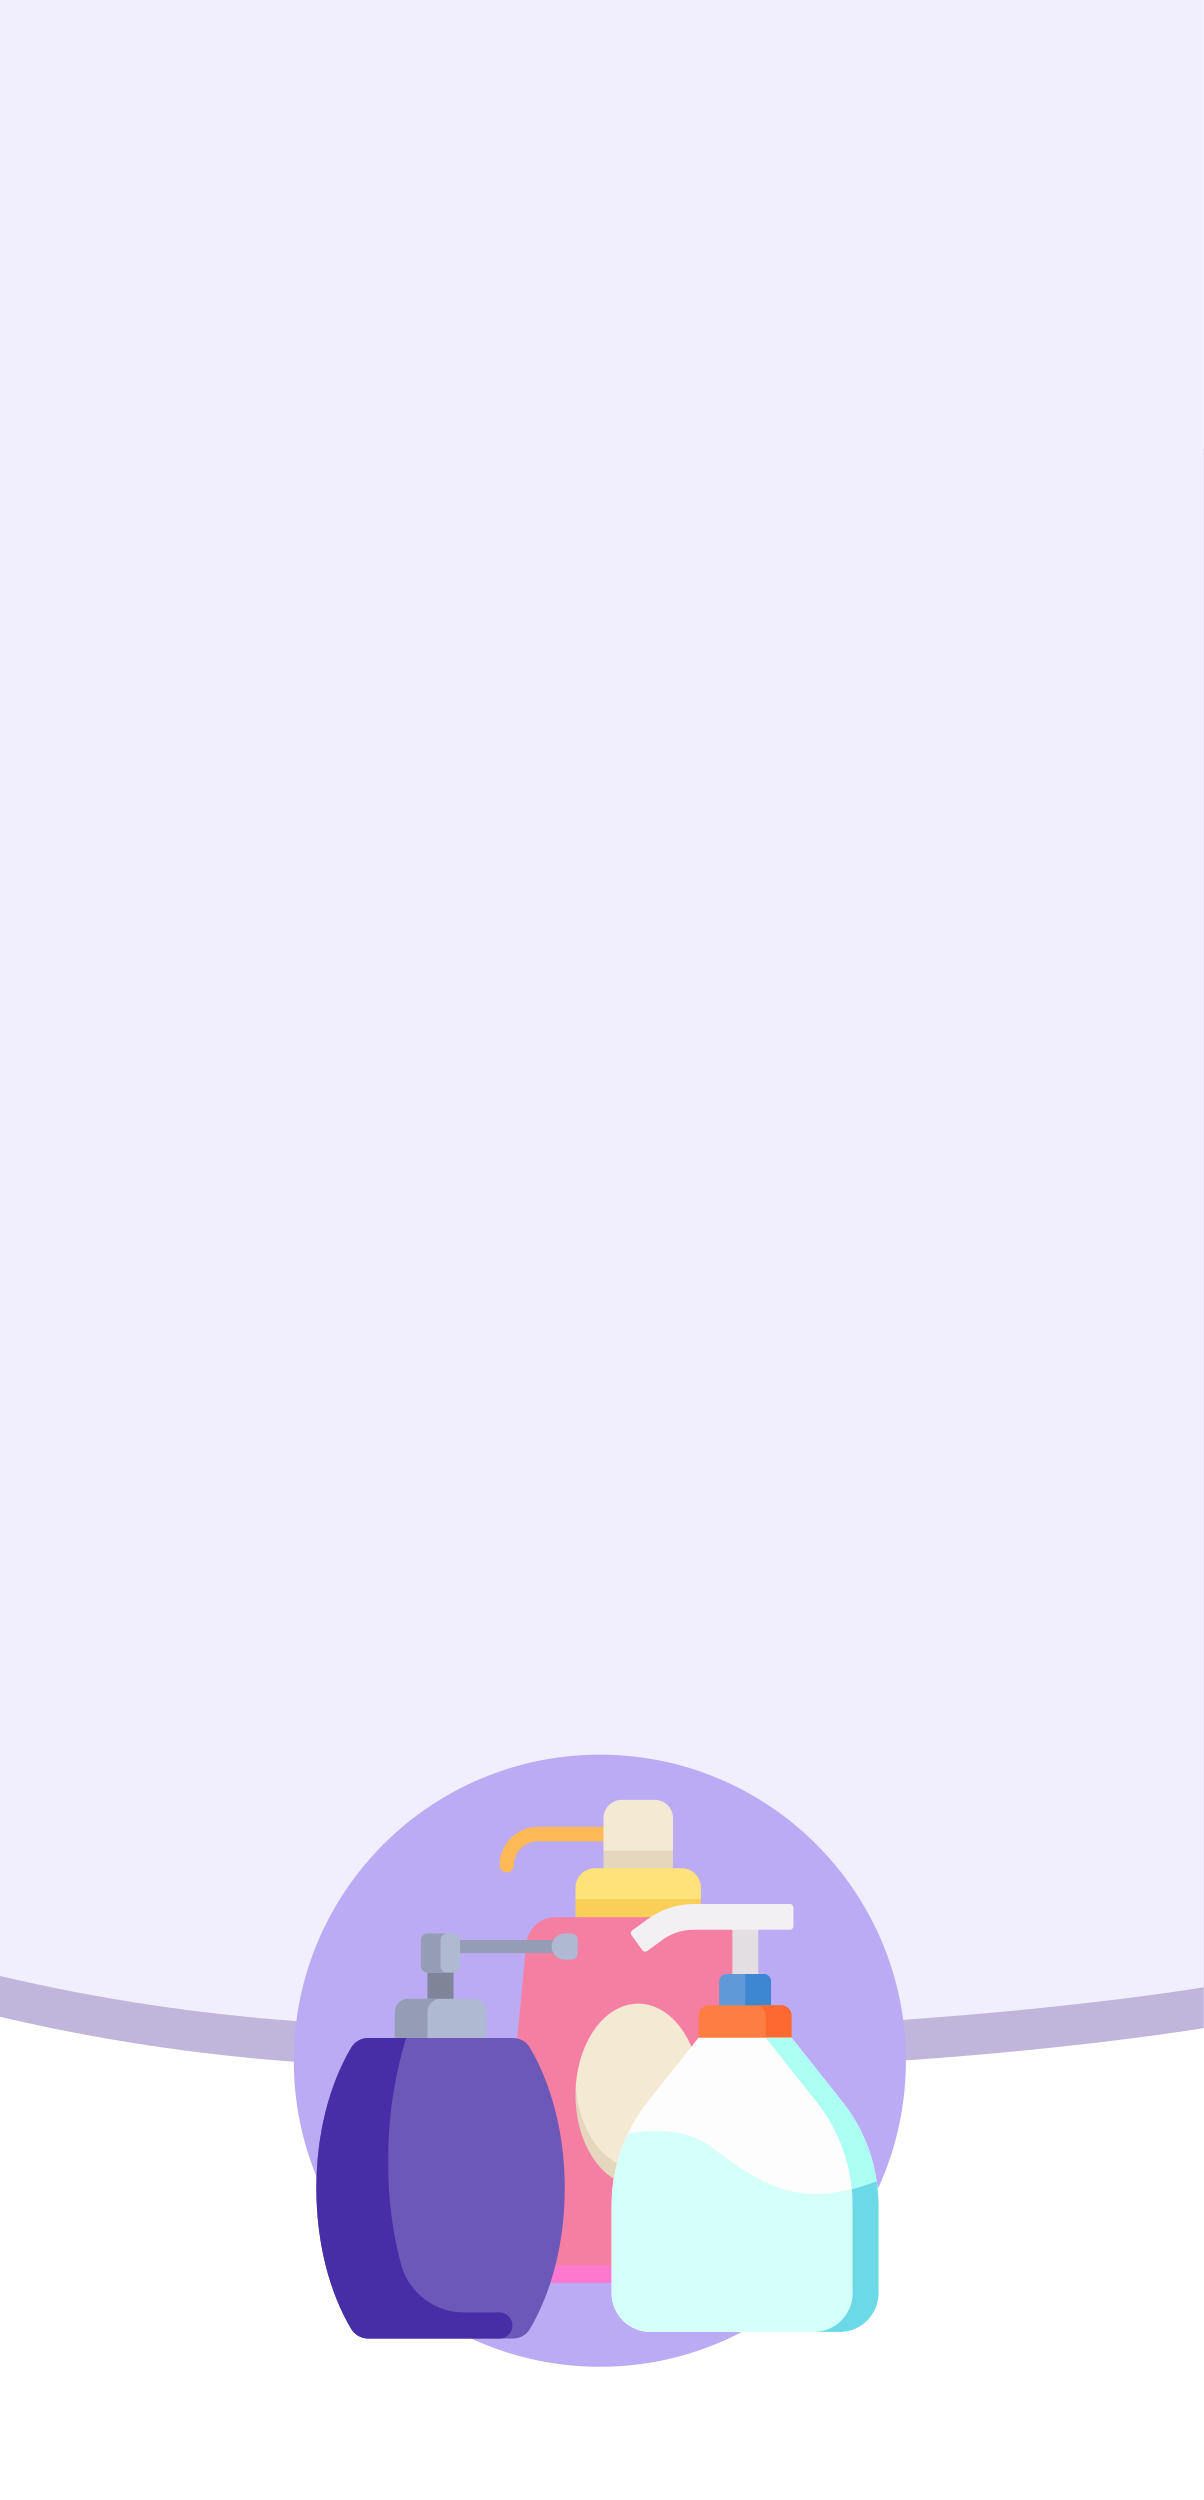
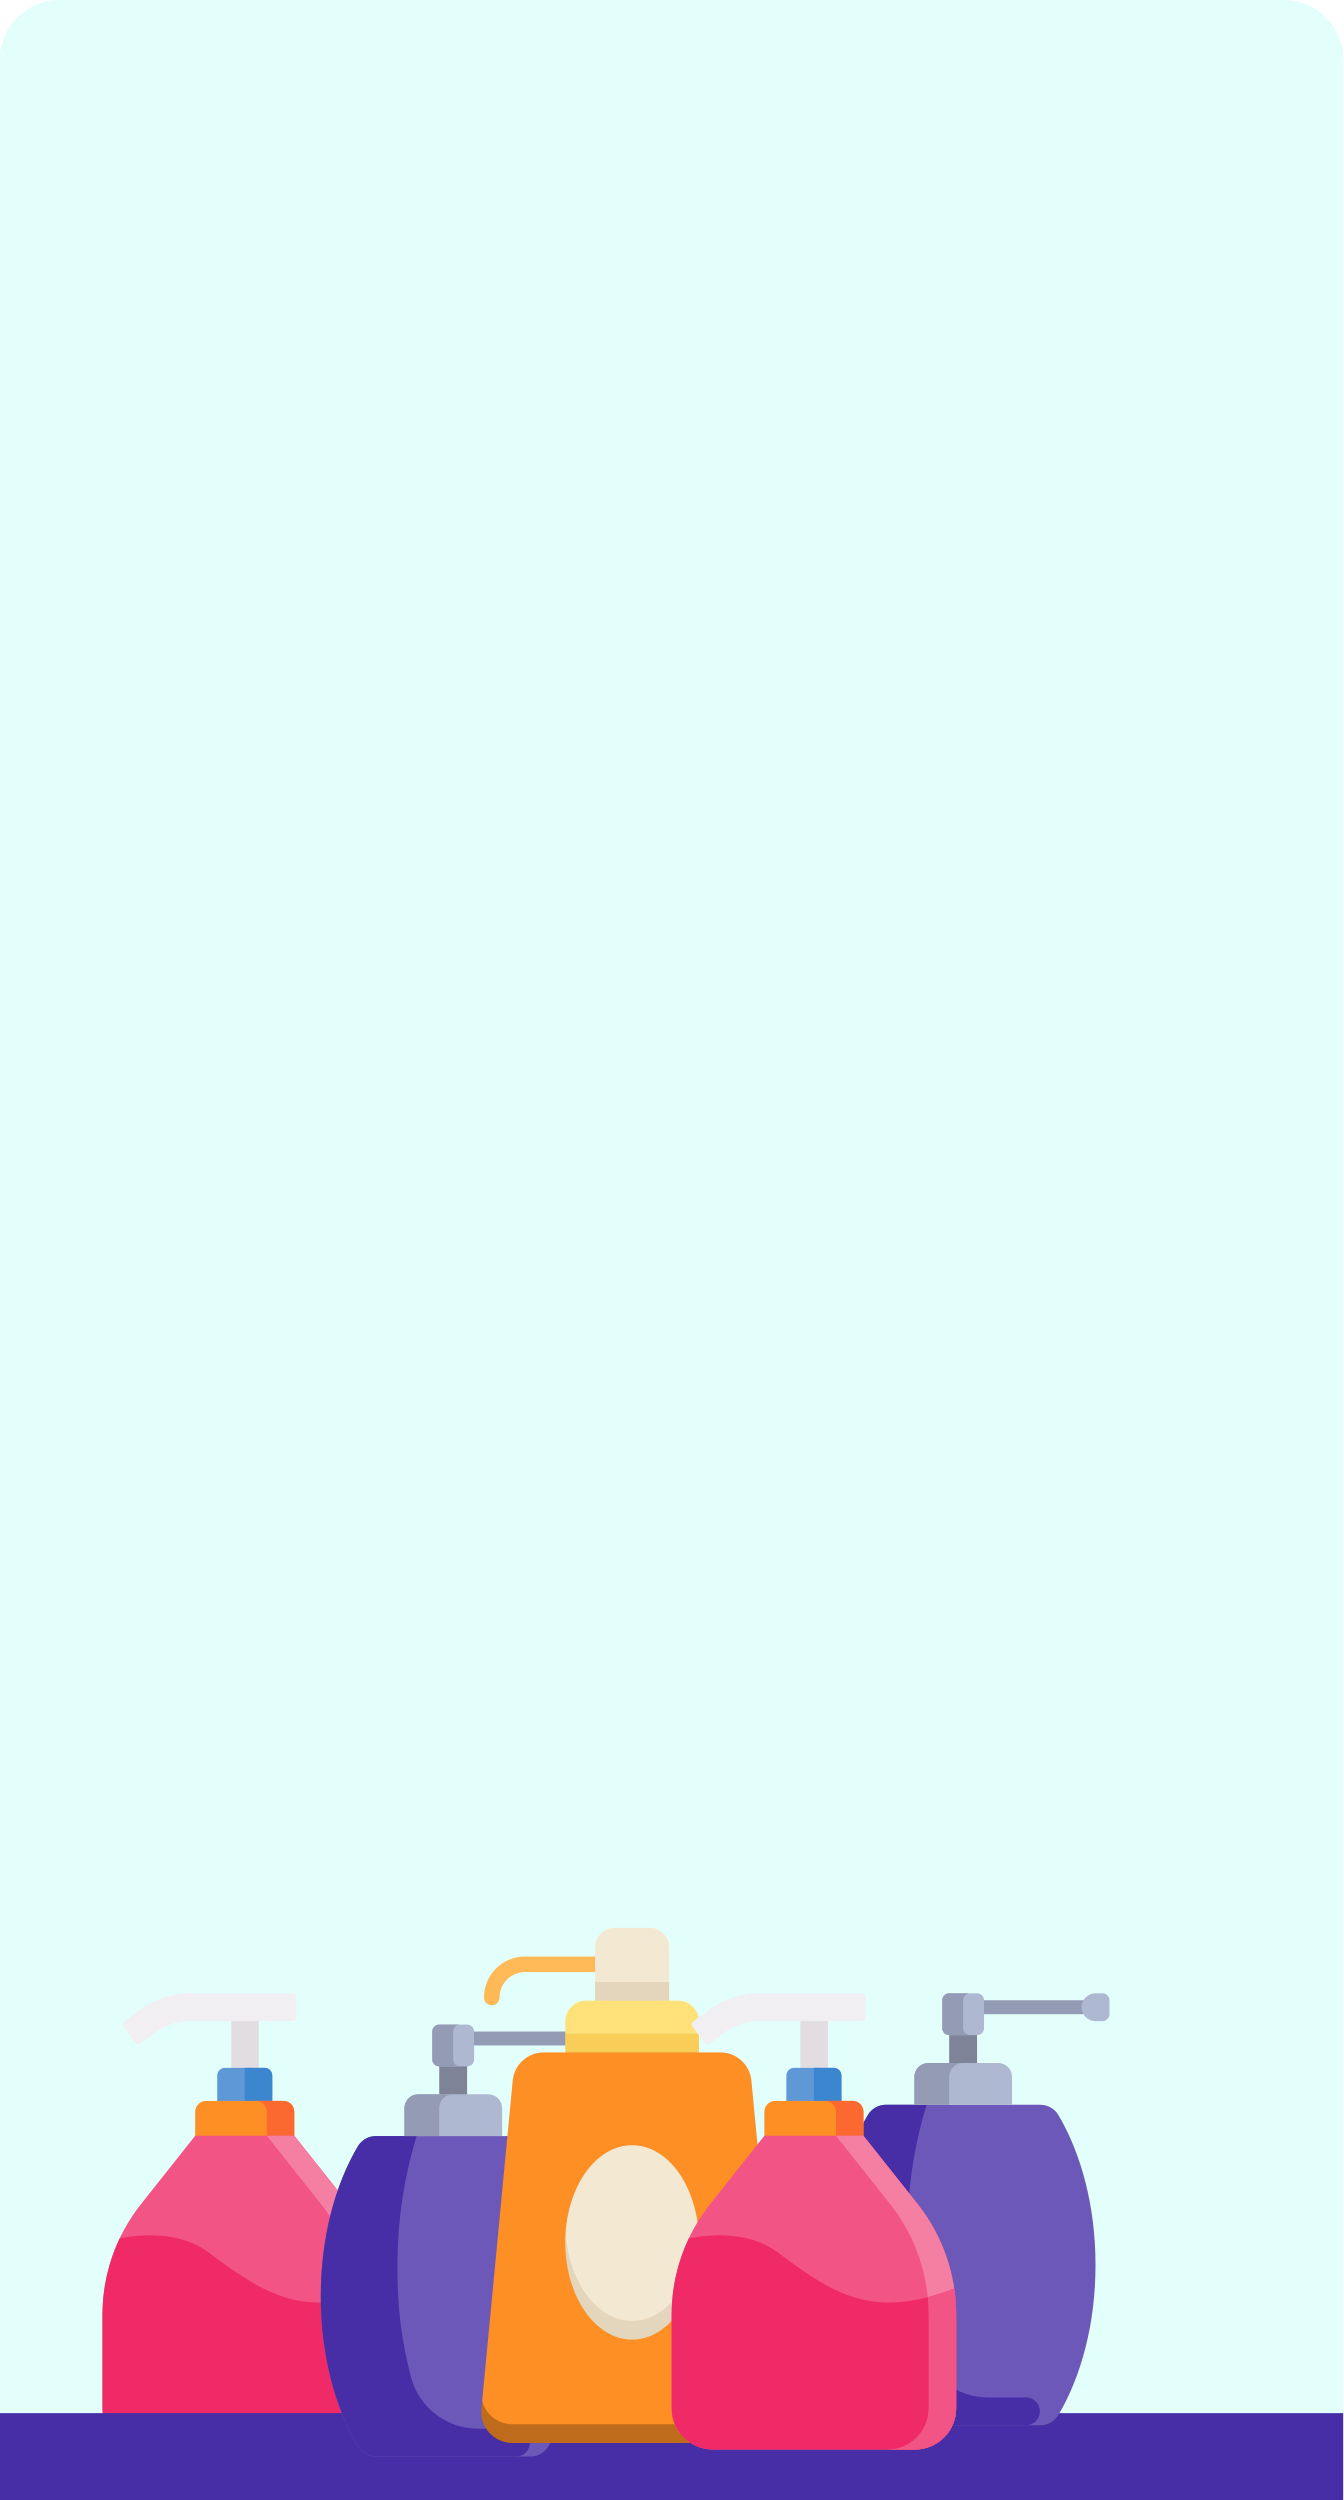
- <svg xmlns="http://www.w3.org/2000/svg" width="295" height="612.648" viewBox="0 0 295 612.648">
-   <g id="Grupo_54993" data-name="Grupo 54993" transform="translate(-495 -5658)">
-     <g id="Grupo_54327" data-name="Grupo 54327" transform="translate(-490.317 5723.29)">
-       <rect id="Rectángulo_5206" data-name="Rectángulo 5206" width="295" height="512.649" transform="translate(985.318 34.711)" fill="none" />
-       <g id="Grupo_54222" data-name="Grupo 54222">
-         <path id="Trazado_101975" data-name="Trazado 101975" d="M985.318,44.711V428.952a463.853,463.853,0,0,0,72.845,11.054c123.357,8.465,222.155-8.3,222.155-8.3v-387Z" fill="#c0b6db" />
-         <path id="Trazado_101976" data-name="Trazado 101976" d="M985.318-65.289V418.952a463.853,463.853,0,0,0,72.845,11.054c123.357,8.465,222.155-8.3,222.155-8.3v-487Z" fill="#f1eefd" />
+ <svg xmlns="http://www.w3.org/2000/svg" width="295" height="549.07" viewBox="0 0 295 549.07">
+   <g id="Grupo_56927" data-name="Grupo 56927" transform="translate(-495 -5900.705)">
+     <rect id="Rectángulo_6714" data-name="Rectángulo 6714" width="295" height="549" rx="13" transform="translate(495 5900.705)" fill="#e2fffb" />
+     <g id="CF1_tarejta_2_copia" data-name="CF1_tarejta 2 copia" transform="translate(495 5858.294)">
+       <g id="Grupo_56381" data-name="Grupo 56381" transform="translate(22.51 480.197)">
+         <path id="Trazado_115846" data-name="Trazado 115846" d="M211.15,423.88H217.2V439.1H211.15Z" transform="translate(-182.864 -420.296)" fill="#e1dde1" />
+         <path id="Trazado_115847" data-name="Trazado 115847" d="M218.349,453.85H206.26v-8.007a1.7,1.7,0,0,1,1.7-1.7h8.682a1.7,1.7,0,0,1,1.7,1.7Z" transform="translate(-181.059 -427.773)" fill="#5f98d6" />
+         <path id="Trazado_115848" data-name="Trazado 115848" d="M215.84,444.14v9.711h6.045v-8.007a1.7,1.7,0,0,0-1.7-1.7Z" transform="translate(-184.595 -427.773)" fill="#3c86cf" />
+         <path id="Trazado_115849" data-name="Trazado 115849" d="M198.59,467.748v-9.7a2.4,2.4,0,0,1,2.4-2.4h16.96a2.4,2.4,0,0,1,2.4,2.4v9.7Z" transform="translate(-178.229 -432.017)" fill="#fd8f25" />
+         <path id="Trazado_115850" data-name="Trazado 115850" d="M225.745,455.64H219.7a2.4,2.4,0,0,1,2.4,2.4v9.7h6.045v-9.7a2.4,2.4,0,0,0-2.4-2.4Z" transform="translate(-186.019 -432.017)" fill="#fc6930" />
+         <path id="Trazado_115851" data-name="Trazado 115851" d="M219.75,536.694H175.374a9.048,9.048,0,0,1-9.054-9.054V507.076a39.117,39.117,0,0,1,8.472-24.308l11.889-14.988h21.768l11.887,14.985a39.119,39.119,0,0,1,8.474,24.311v20.55a9.048,9.048,0,0,1-9.061,9.067Z" transform="translate(-166.32 -436.497)" fill="#f25585" />
+         <path id="Trazado_115852" data-name="Trazado 115852" d="M241.442,482.765,229.555,467.78H223.51L235.4,482.765a39.119,39.119,0,0,1,8.468,24.311v20.55a9.048,9.048,0,0,1-9.048,9.067h6.038a9.048,9.048,0,0,0,9.054-9.054V507.076a39.117,39.117,0,0,0-8.472-24.308Z" transform="translate(-187.425 -436.497)" fill="#f57fa3" />
+         <path id="Trazado_115853" data-name="Trazado 115853" d="M228.81,519.868v20.55a9.048,9.048,0,0,1-9.061,9.067H175.374a9.048,9.048,0,0,1-9.054-9.054V519.868a39.063,39.063,0,0,1,3.786-16.765h0c6.417-1.193,13.944-1.129,19.724,3.237,12.714,9.6,21.15,14.436,38.564,7.811a39.844,39.844,0,0,1,.416,5.679Z" transform="translate(-166.32 -449.289)" fill="#ef2a66" />
+         <path id="Trazado_115854" data-name="Trazado 115854" d="M256.112,521a55.467,55.467,0,0,1-5.824,1.893q.189,1.893.189,3.824v20.55a9.048,9.048,0,0,1-9.048,9.067h6.038a9.048,9.048,0,0,0,9.054-9.054V526.717A39.845,39.845,0,0,0,256.112,521Z" transform="translate(-194.038 -456.137)" fill="#f25585" />
+         <path id="Trazado_115855" data-name="Trazado 115855" d="M211.487,419.008a.8.8,0,0,0-.8-.808H188.059a18.191,18.191,0,0,0-10.821,3.54l-3.571,2.644a.814.814,0,0,0-.177,1.129l2.625,3.578a.808.808,0,0,0,1.123.177l3.571-2.618a12.272,12.272,0,0,1,7.25-2.372h22.626a.8.8,0,0,0,.8-.8v-4.417Z" transform="translate(-168.91 -418.2)" fill="#f2eff2" />
      </g>
-     </g>
-     <g id="CF1_icono_1_copia_10" data-name="CF1_icono 1 copia 10" transform="translate(567.061 6088)">
-       <circle id="Elipse_4281" data-name="Elipse 4281" cx="75" cy="75" r="75" transform="translate(-0.061)" fill="#bbabf5" />
-       <path id="Trazado_106604" data-name="Trazado 106604" d="M35.593,23a1.783,1.783,0,0,1-1.783-1.783,9.423,9.423,0,0,1,9.423-9.423H61.419a1.8,1.8,0,0,1,0,3.58H43.158a5.857,5.857,0,0,0-5.842,5.842A1.783,1.783,0,0,1,35.593,23Z" transform="translate(16.558 5.872)" fill="#ffba57" />
-       <path id="Trazado_106605" data-name="Trazado 106605" d="M63.319,7.39H55.3a4.494,4.494,0,0,0-4.494,4.494v7.97L52.967,22H65.686l2.157-2.142v-7.97A4.494,4.494,0,0,0,63.349,7.39Z" transform="translate(25.024 3.681)" fill="#f4e9d3" />
-       <path id="Trazado_106606" data-name="Trazado 106606" d="M67.833,15.71H50.8v4.284l8.524,4.3,8.509-4.3Z" transform="translate(25.019 7.824)" fill="#e5d6be" />
-       <path id="Trazado_106607" data-name="Trazado 106607" d="M74.813,28.292H48.372L46.23,26.15v-2.8a4.779,4.779,0,0,1,4.764-4.779h21.2a4.764,4.764,0,0,1,4.764,4.779v2.8Z" transform="translate(22.743 9.249)" fill="#ffe27a" />
-       <path id="Trazado_106608" data-name="Trazado 106608" d="M46.23,27.929l15.37,4.3,15.355-4.3v-4.3H46.23Z" transform="translate(22.743 11.769)" fill="#f9cf58" />
-       <path id="Trazado_106609" data-name="Trazado 106609" d="M95.449,114.1H40.441c-6.951,0-6.951-7.49-6.951-7.49l7.026-73.554a7.146,7.146,0,0,1,7.131-6.472H88.184A7.146,7.146,0,0,1,95.3,33.052l7.026,73.554S102.385,114.1,95.449,114.1Z" transform="translate(16.398 13.238)" fill="#f57fa3" />
-       <path id="Trazado_106610" data-name="Trazado 106610" d="M102.456,79.92a7.161,7.161,0,0,1-6.936,5.423H40.512a7.161,7.161,0,0,1-6.951-5.423l-.18,1.873a7.161,7.161,0,0,0,7.131,7.85H95.52a7.161,7.161,0,0,0,7.116-7.85Z" transform="translate(16.327 39.804)" fill="#ff78cf" />
-       <path id="Trazado_106611" data-name="Trazado 106611" d="M76.87,60.924C76.121,49.6,69.56,40.73,61.575,40.73s-14.5,8.794-15.3,20.059c0,.749,0,21.722,15.3,21.722S76.915,61.628,76.87,60.924Z" transform="translate(22.768 20.285)" fill="#f4e9d3" />
-       <path id="Trazado_106612" data-name="Trazado 106612" d="M61.6,74.4c-8,0-14.561-8.868-15.3-20.194,0,.7-.075,1.423-.075,2.142,0,12.344,6.876,22.336,15.37,22.336S76.955,68.7,76.955,56.352V54.21C76.206,65.535,69.644,74.4,61.66,74.4Z" transform="translate(22.743 26.999)" fill="#e5d6be" />
-       <rect id="Rectángulo_5818" data-name="Rectángulo 5818" width="25.617" height="3.206" transform="translate(39.102 45.421)" fill="#959cb5" />
-       <rect id="Rectángulo_5819" data-name="Rectángulo 5819" width="6.397" height="9.602" transform="translate(32.691 51.817)" fill="#7f8499" />
-       <path id="Trazado_106613" data-name="Trazado 106613" d="M22.533,38.852h6.412a1.6,1.6,0,0,0,1.6-1.6v-6.4a1.6,1.6,0,0,0-1.6-1.6H22.533a1.6,1.6,0,0,0-1.6,1.6v6.4a1.6,1.6,0,0,0,1.6,1.6Z" transform="translate(10.143 14.568)" fill="#afb9d2" />
-       <path id="Trazado_106614" data-name="Trazado 106614" d="M47.129,35.662h-1.6a3.206,3.206,0,0,1-3.206-3.206h0a3.206,3.206,0,0,1,3.206-3.206h1.6a1.588,1.588,0,0,1,1.588,1.6v3.206a1.588,1.588,0,0,1-1.588,1.6Z" transform="translate(20.796 14.568)" fill="#afb9d2" />
-       <path id="Trazado_106615" data-name="Trazado 106615" d="M12.364,48.732a4.824,4.824,0,0,1,4.165-2.382H52.017a4.824,4.824,0,0,1,4.165,2.382c5.273,8.988,8.524,21.062,8.524,34.455s-3.251,25.467-8.524,34.455a4.839,4.839,0,0,1-4.165,2.352H16.528a4.839,4.839,0,0,1-4.165-2.367C7.076,108.743,3.84,96.549,3.84,83.172S7.076,57.66,12.364,48.732Z" transform="translate(1.631 23.084)" fill="#6c58b8" />
-       <path id="Trazado_106616" data-name="Trazado 106616" d="M51.882,116.8a3.206,3.206,0,0,0-3.206-3.206H40.033a15.939,15.939,0,0,1-15.355-11.475,92.6,92.6,0,0,1-3.221-25.347A100.609,100.609,0,0,1,25.831,46.35h-9.3a4.824,4.824,0,0,0-4.165,2.382C7.076,57.66,3.84,69.794,3.84,83.172s3.236,25.572,8.524,34.455a4.839,4.839,0,0,0,4.165,2.367H48.676a3.191,3.191,0,0,0,3.206-3.191Z" transform="translate(1.631 23.084)" fill="#472ea6" />
-       <path id="Trazado_106617" data-name="Trazado 106617" d="M35.875,39.94h-16a3.206,3.206,0,0,0-3.206,3.206v6.4H39.141v-6.4a3.206,3.206,0,0,0-3.266-3.206Z" transform="translate(8.021 19.892)" fill="#afb9d2" />
-       <path id="Trazado_106618" data-name="Trazado 106618" d="M27.875,39.94h-8a3.206,3.206,0,0,0-3.206,3.206v6.4h7.985v-6.4a3.206,3.206,0,0,1,3.221-3.206Z" transform="translate(8.021 19.892)" fill="#959cb5" />
-       <path id="Trazado_106619" data-name="Trazado 106619" d="M25.754,37.25v-6.4a1.6,1.6,0,0,1,1.6-1.6H22.533a1.6,1.6,0,0,0-1.6,1.6v6.4a1.6,1.6,0,0,0,1.6,1.6h4.809a1.6,1.6,0,0,1-1.588-1.6Z" transform="translate(10.143 14.568)" fill="#959cb5" />
-       <path id="Trazado_106620" data-name="Trazado 106620" d="M71.89,27h6.337V42.879H71.89Z" transform="translate(35.523 13.447)" fill="#e2dee2" />
-       <path id="Trazado_106621" data-name="Trazado 106621" d="M82.383,46.052H69.74V37.663a1.783,1.783,0,0,1,1.783-1.783h9.093A1.783,1.783,0,0,1,82.4,37.663Z" transform="translate(34.452 17.87)" fill="#5f99d7" />
-       <path id="Trazado_106622" data-name="Trazado 106622" d="M74,35.88V46.052h6.322V37.663a1.783,1.783,0,0,0-1.828-1.783Z" transform="translate(36.574 17.87)" fill="#3c87d0" />
-       <path id="Trazado_106623" data-name="Trazado 106623" d="M66.36,53.6V43.442A2.517,2.517,0,0,1,68.817,41h17.8a2.517,2.517,0,0,1,2.517,2.517V53.673Z" transform="translate(32.769 20.42)" fill="#fe7d43" />
-       <path id="Trazado_106624" data-name="Trazado 106624" d="M81.982,41H75.66a2.517,2.517,0,0,1,2.517,2.517V53.673H84.5V43.442A2.517,2.517,0,0,0,81.982,41Z" transform="translate(37.401 20.42)" fill="#fd6930" />
-       <path id="Trazado_106625" data-name="Trazado 106625" d="M108.047,118.386H61.608a9.468,9.468,0,0,1-9.468-9.468v-21.5a40.926,40.926,0,0,1,8.853-25.467L73.442,46.3h22.77l12.449,15.685a40.927,40.927,0,0,1,8.853,25.467v21.467A9.468,9.468,0,0,1,108.047,118.386Z" transform="translate(25.687 23.059)" fill="#fdfdfd" />
-       <path id="Trazado_106626" data-name="Trazado 106626" d="M96.11,61.985,83.662,46.3H77.34L89.774,61.985a40.941,40.941,0,0,1,8.868,25.467v21.467a9.468,9.468,0,0,1-9.468,9.468H95.5a9.468,9.468,0,0,0,9.468-9.468v-21.5A40.927,40.927,0,0,0,96.11,61.955Z" transform="translate(38.237 23.059)" fill="#abfff3" />
-       <path id="Trazado_106627" data-name="Trazado 106627" d="M117.515,79.832v21.5a9.468,9.468,0,0,1-9.468,9.468H61.608a9.468,9.468,0,0,1-9.468-9.468v-21.5a40.777,40.777,0,0,1,3.955-17.6h0c6.711-1.243,14.576-1.183,20.628,3.386,13.318,10.037,22.141,15.1,40.357,8.194a41.541,41.541,0,0,1,.434,5.992Z" transform="translate(25.687 30.649)" fill="#d5fff9" />
-       <path id="Trazado_106628" data-name="Trazado 106628" d="M100.595,69.77a57.775,57.775,0,0,1-6.082,1.962c.12,1.318.195,2.652.195,4v21.5A9.468,9.468,0,0,1,85.24,106.7h6.322a9.468,9.468,0,0,0,9.468-9.468v-21.5a41.539,41.539,0,0,0-.434-5.962Z" transform="translate(42.172 34.748)" fill="#6bd9e7" />
-       <path id="Trazado_106629" data-name="Trazado 106629" d="M95.129,25.284a.854.854,0,0,0-.854-.854H70.606a19.055,19.055,0,0,0-11.25,3.745L55.626,30.9a.839.839,0,0,0-.18,1.183l2.667,3.685a.854.854,0,0,0,1.183.18l3.73-2.741a12.883,12.883,0,0,1,7.58-2.472H94.275a.869.869,0,0,0,.854-.854v-4.6Z" transform="translate(27.249 12.167)" fill="#f3f0f3" />
+       <rect id="Rectángulo_6706" data-name="Rectángulo 6706" width="295" height="19.08" transform="translate(0 572.4)" fill="#472ea6" />
+       <g id="Grupo_56366" data-name="Grupo 56366" transform="translate(70.45 487.068)">
+         <rect id="Rectángulo_6707" data-name="Rectángulo 6707" width="24.481" height="3.06" transform="translate(32.141 1.527)" fill="#949bb4" />
+         <rect id="Rectángulo_6708" data-name="Rectángulo 6708" width="6.12" height="9.18" transform="translate(26.021 7.647)" fill="#7f8398" />
+         <g id="Grupo_56364" data-name="Grupo 56364" transform="translate(24.488 0)">
+           <path id="Trazado_115830" data-name="Trazado 115830" d="M84.527,438.271h6.127a1.527,1.527,0,0,0,1.527-1.533v-6.12a1.527,1.527,0,0,0-1.527-1.527H84.527A1.527,1.527,0,0,0,83,430.617v6.12a1.533,1.533,0,0,0,1.527,1.533Z" transform="translate(-83 -429.09)" fill="#aeb8d1" />
+           <path id="Trazado_115831" data-name="Trazado 115831" d="M136.1,435.21H134.57a3.06,3.06,0,0,1-3.06-3.06h0a3.06,3.06,0,0,1,3.06-3.06H136.1a1.527,1.527,0,0,1,1.533,1.527v3.06a1.533,1.533,0,0,1-1.533,1.533Z" transform="translate(-100.902 -429.09)" fill="#aeb8d1" />
+         </g>
+         <path id="Trazado_115832" data-name="Trazado 115832" d="M52.336,470.161a4.619,4.619,0,0,1,3.975-2.272H90.225a4.619,4.619,0,0,1,3.975,2.271c5.048,8.531,8.146,20.134,8.146,32.924s-3.1,24.393-8.146,32.924a4.619,4.619,0,0,1-3.975,2.271H56.311a4.619,4.619,0,0,1-3.975-2.271c-5.048-8.531-8.146-20.134-8.146-32.924S47.294,478.686,52.336,470.161Z" transform="translate(-44.19 -443.409)" fill="#6c58b8" />
+         <path id="Trazado_115833" data-name="Trazado 115833" d="M90.13,535.22a3.06,3.06,0,0,0-3.06-3.06h-8.3A15.219,15.219,0,0,1,64.1,521.194a88.539,88.539,0,0,1-3.041-24.229,95.723,95.723,0,0,1,4.19-29.075H56.311a4.619,4.619,0,0,0-3.975,2.271c-5.048,8.531-8.146,20.134-8.146,32.924s3.1,24.393,8.146,32.924a4.619,4.619,0,0,0,3.975,2.271H87.039a3.06,3.06,0,0,0,3.092-3.06Z" transform="translate(-44.19 -443.409)" fill="#472ea6" />
+         <path id="Trazado_115834" data-name="Trazado 115834" d="M91.661,453.34H76.36a3.06,3.06,0,0,0-3.06,3.06v6.12H94.753V456.4a3.06,3.06,0,0,0-3.092-3.06Z" transform="translate(-54.933 -438.039)" fill="#aeb8d1" />
+         <g id="Grupo_56365" data-name="Grupo 56365" transform="translate(18.367 0)">
+           <path id="Trazado_115835" data-name="Trazado 115835" d="M84.014,453.34H76.36a3.06,3.06,0,0,0-3.06,3.06v6.12h7.647V456.4A3.066,3.066,0,0,1,84.014,453.34Z" transform="translate(-73.3 -438.039)" fill="#949bb4" />
+           <path id="Trazado_115836" data-name="Trazado 115836" d="M87.593,436.737v-6.12a1.527,1.527,0,0,1,1.527-1.527H84.527A1.527,1.527,0,0,0,83,430.617v6.12a1.533,1.533,0,0,0,1.527,1.533H89.12a1.527,1.527,0,0,1-1.527-1.533Z" transform="translate(-76.88 -429.09)" fill="#949bb4" />
+         </g>
+       </g>
+       <g id="Grupo_56380" data-name="Grupo 56380" transform="translate(182.45 480.197)">
+         <rect id="Rectángulo_6707-2" data-name="Rectángulo 6707" width="24.481" height="3.06" transform="translate(32.141 1.527)" fill="#949bb4" />
+         <rect id="Rectángulo_6708-2" data-name="Rectángulo 6708" width="6.12" height="9.18" transform="translate(26.021 7.647)" fill="#7f8398" />
+         <g id="Grupo_56364-2" data-name="Grupo 56364" transform="translate(24.488 0)">
+           <path id="Trazado_115830-2" data-name="Trazado 115830" d="M84.527,438.271h6.127a1.527,1.527,0,0,0,1.527-1.533v-6.12a1.527,1.527,0,0,0-1.527-1.527H84.527A1.527,1.527,0,0,0,83,430.617v6.12a1.533,1.533,0,0,0,1.527,1.533Z" transform="translate(-83 -429.09)" fill="#aeb8d1" />
+           <path id="Trazado_115831-2" data-name="Trazado 115831" d="M136.1,435.21H134.57a3.06,3.06,0,0,1-3.06-3.06h0a3.06,3.06,0,0,1,3.06-3.06H136.1a1.527,1.527,0,0,1,1.533,1.527v3.06a1.533,1.533,0,0,1-1.533,1.533Z" transform="translate(-100.902 -429.09)" fill="#aeb8d1" />
+         </g>
+         <path id="Trazado_115832-2" data-name="Trazado 115832" d="M52.336,470.161a4.619,4.619,0,0,1,3.975-2.272H90.225a4.619,4.619,0,0,1,3.975,2.271c5.048,8.531,8.146,20.134,8.146,32.924s-3.1,24.393-8.146,32.924a4.619,4.619,0,0,1-3.975,2.271H56.311a4.619,4.619,0,0,1-3.975-2.271c-5.048-8.531-8.146-20.134-8.146-32.924S47.294,478.686,52.336,470.161Z" transform="translate(-44.19 -443.409)" fill="#6c58b8" />
+         <path id="Trazado_115833-2" data-name="Trazado 115833" d="M90.13,535.22a3.06,3.06,0,0,0-3.06-3.06h-8.3A15.219,15.219,0,0,1,64.1,521.194a88.539,88.539,0,0,1-3.041-24.229,95.723,95.723,0,0,1,4.19-29.075H56.311a4.619,4.619,0,0,0-3.975,2.271c-5.048,8.531-8.146,20.134-8.146,32.924s3.1,24.393,8.146,32.924a4.619,4.619,0,0,0,3.975,2.271H87.039a3.06,3.06,0,0,0,3.092-3.06Z" transform="translate(-44.19 -443.409)" fill="#472ea6" />
+         <path id="Trazado_115834-2" data-name="Trazado 115834" d="M91.661,453.34H76.36a3.06,3.06,0,0,0-3.06,3.06v6.12H94.753V456.4a3.06,3.06,0,0,0-3.092-3.06Z" transform="translate(-54.933 -438.039)" fill="#aeb8d1" />
+         <g id="Grupo_56365-2" data-name="Grupo 56365" transform="translate(18.367 0)">
+           <path id="Trazado_115835-2" data-name="Trazado 115835" d="M84.014,453.34H76.36a3.06,3.06,0,0,0-3.06,3.06v6.12h7.647V456.4A3.066,3.066,0,0,1,84.014,453.34Z" transform="translate(-73.3 -438.039)" fill="#949bb4" />
+           <path id="Trazado_115836-2" data-name="Trazado 115836" d="M87.593,436.737v-6.12a1.527,1.527,0,0,1,1.527-1.527H84.527A1.527,1.527,0,0,0,83,430.617v6.12a1.533,1.533,0,0,0,1.527,1.533H89.12a1.527,1.527,0,0,1-1.527-1.533Z" transform="translate(-76.88 -429.09)" fill="#949bb4" />
+         </g>
+       </g>
+       <g id="Grupo_56367" data-name="Grupo 56367" transform="translate(105.703 465.818)">
+         <path id="Trazado_115837" data-name="Trazado 115837" d="M102.706,416.11a1.71,1.71,0,0,1-1.716-1.71,9.023,9.023,0,0,1,9.01-9.01h17.452a1.71,1.71,0,1,1,0,3.42H110a5.6,5.6,0,0,0-5.584,5.59,1.71,1.71,0,0,1-1.71,1.71Z" transform="translate(-100.404 -399.093)" fill="#ffb957" />
+         <path id="Trazado_115838" data-name="Trazado 115838" d="M151.639,395.41h-7.66a4.3,4.3,0,0,0-4.309,4.3v7.609l2.057,2.051h12.165l2.051-2.051v-7.609a4.3,4.3,0,0,0-4.3-4.3Z" transform="translate(-114.678 -395.41)" fill="#f3e8d2" />
+         <path id="Trazado_115839" data-name="Trazado 115839" d="M155.943,414.29H139.67V418.4l8.139,4.108,8.133-4.108Z" transform="translate(-114.678 -402.377)" fill="#e4d5bd" />
+         <path id="Trazado_115840" data-name="Trazado 115840" d="M156.611,430.083h-25.27l-2.051-2.057v-2.694a4.562,4.562,0,0,1,4.562-4.562H154.1a4.556,4.556,0,0,1,4.562,4.562v2.675Z" transform="translate(-110.848 -404.769)" fill="#ffe17a" />
+         <path id="Trazado_115841" data-name="Trazado 115841" d="M129.29,436.378l14.689,4.108,14.682-4.108V432.27H129.29Z" transform="translate(-110.848 -409.013)" fill="#f8ce58" />
+         <path id="Trazado_115842" data-name="Trazado 115842" d="M159.6,522.5H107.024c-6.644,0-6.644-7.237-6.644-7.237l6.7-70.3a6.846,6.846,0,0,1,6.814-6.19h38.8a6.84,6.84,0,0,1,6.808,6.189l6.726,70.3S166.233,522.5,159.6,522.5Z" transform="translate(-100.179 -411.415)" fill="#fd8f25" />
+         <path id="Trazado_115843" data-name="Trazado 115843" d="M166.116,560a6.84,6.84,0,0,1-6.638,5.186H106.906A6.852,6.852,0,0,1,100.262,560l-.17,1.8a6.846,6.846,0,0,0,6.814,7.5h52.572a6.846,6.846,0,0,0,6.8-7.5Z" transform="translate(-100.061 -456.15)" fill="#be6b1c" />
+         <path id="Trazado_115844" data-name="Trazado 115844" d="M158.64,490.375c-.713-10.827-6.985-19.295-14.619-19.295s-13.881,8.4-14.613,19.169c-.05.713,0,20.765,14.613,20.765S158.684,491.05,158.64,490.375Z" transform="translate(-110.889 -423.335)" fill="#f3e8d2" />
+         <path id="Trazado_115845" data-name="Trazado 115845" d="M143.979,520.955c-7.635,0-13.881-8.467-14.619-19.295-.044.675-.069,1.363-.069,2.057,0,11.786,6.575,21.345,14.689,21.345s14.682-9.559,14.682-21.345c0-.694,0-1.382-.063-2.057C157.885,512.487,151.613,520.955,143.979,520.955Z" transform="translate(-110.848 -434.62)" fill="#e4d5bd" />
+       </g>
+       <g id="Grupo_56368" data-name="Grupo 56368" transform="translate(147.51 480.197)">
+         <path id="Trazado_115846-2" data-name="Trazado 115846" d="M211.15,423.88H217.2V439.1H211.15Z" transform="translate(-182.864 -420.296)" fill="#e1dde1" />
+         <path id="Trazado_115847-2" data-name="Trazado 115847" d="M218.349,453.85H206.26v-8.007a1.7,1.7,0,0,1,1.7-1.7h8.682a1.7,1.7,0,0,1,1.7,1.7Z" transform="translate(-181.059 -427.773)" fill="#5f98d6" />
+         <path id="Trazado_115848-2" data-name="Trazado 115848" d="M215.84,444.14v9.711h6.045v-8.007a1.7,1.7,0,0,0-1.7-1.7Z" transform="translate(-184.595 -427.773)" fill="#3c86cf" />
+         <path id="Trazado_115849-2" data-name="Trazado 115849" d="M198.59,467.748v-9.7a2.4,2.4,0,0,1,2.4-2.4h16.96a2.4,2.4,0,0,1,2.4,2.4v9.7Z" transform="translate(-178.229 -432.017)" fill="#fd8f25" />
+         <path id="Trazado_115850-2" data-name="Trazado 115850" d="M225.745,455.64H219.7a2.4,2.4,0,0,1,2.4,2.4v9.7h6.045v-9.7a2.4,2.4,0,0,0-2.4-2.4Z" transform="translate(-186.019 -432.017)" fill="#fc6930" />
+         <path id="Trazado_115851-2" data-name="Trazado 115851" d="M219.75,536.694H175.374a9.048,9.048,0,0,1-9.054-9.054V507.076a39.117,39.117,0,0,1,8.472-24.308l11.889-14.988h21.768l11.887,14.985a39.119,39.119,0,0,1,8.474,24.311v20.55a9.048,9.048,0,0,1-9.061,9.067Z" transform="translate(-166.32 -436.497)" fill="#f25585" />
+         <path id="Trazado_115852-2" data-name="Trazado 115852" d="M241.442,482.765,229.555,467.78H223.51L235.4,482.765a39.119,39.119,0,0,1,8.468,24.311v20.55a9.048,9.048,0,0,1-9.048,9.067h6.038a9.048,9.048,0,0,0,9.054-9.054V507.076a39.117,39.117,0,0,0-8.472-24.308Z" transform="translate(-187.425 -436.497)" fill="#f57fa3" />
+         <path id="Trazado_115853-2" data-name="Trazado 115853" d="M228.81,519.868v20.55a9.048,9.048,0,0,1-9.061,9.067H175.374a9.048,9.048,0,0,1-9.054-9.054V519.868a39.063,39.063,0,0,1,3.786-16.765h0c6.417-1.193,13.944-1.129,19.724,3.237,12.714,9.6,21.15,14.436,38.564,7.811a39.844,39.844,0,0,1,.416,5.679Z" transform="translate(-166.32 -449.289)" fill="#ef2a66" />
+         <path id="Trazado_115854-2" data-name="Trazado 115854" d="M256.112,521a55.467,55.467,0,0,1-5.824,1.893q.189,1.893.189,3.824v20.55a9.048,9.048,0,0,1-9.048,9.067h6.038a9.048,9.048,0,0,0,9.054-9.054V526.717A39.845,39.845,0,0,0,256.112,521Z" transform="translate(-194.038 -456.137)" fill="#f25585" />
+         <path id="Trazado_115855-2" data-name="Trazado 115855" d="M211.487,419.008a.8.8,0,0,0-.8-.808H188.059a18.191,18.191,0,0,0-10.821,3.54l-3.571,2.644a.814.814,0,0,0-.177,1.129l2.625,3.578a.808.808,0,0,0,1.123.177l3.571-2.618a12.272,12.272,0,0,1,7.25-2.372h22.626a.8.8,0,0,0,.8-.8v-4.417Z" transform="translate(-168.91 -418.2)" fill="#f2eff2" />
+       </g>
    </g>
  </g>
</svg>
